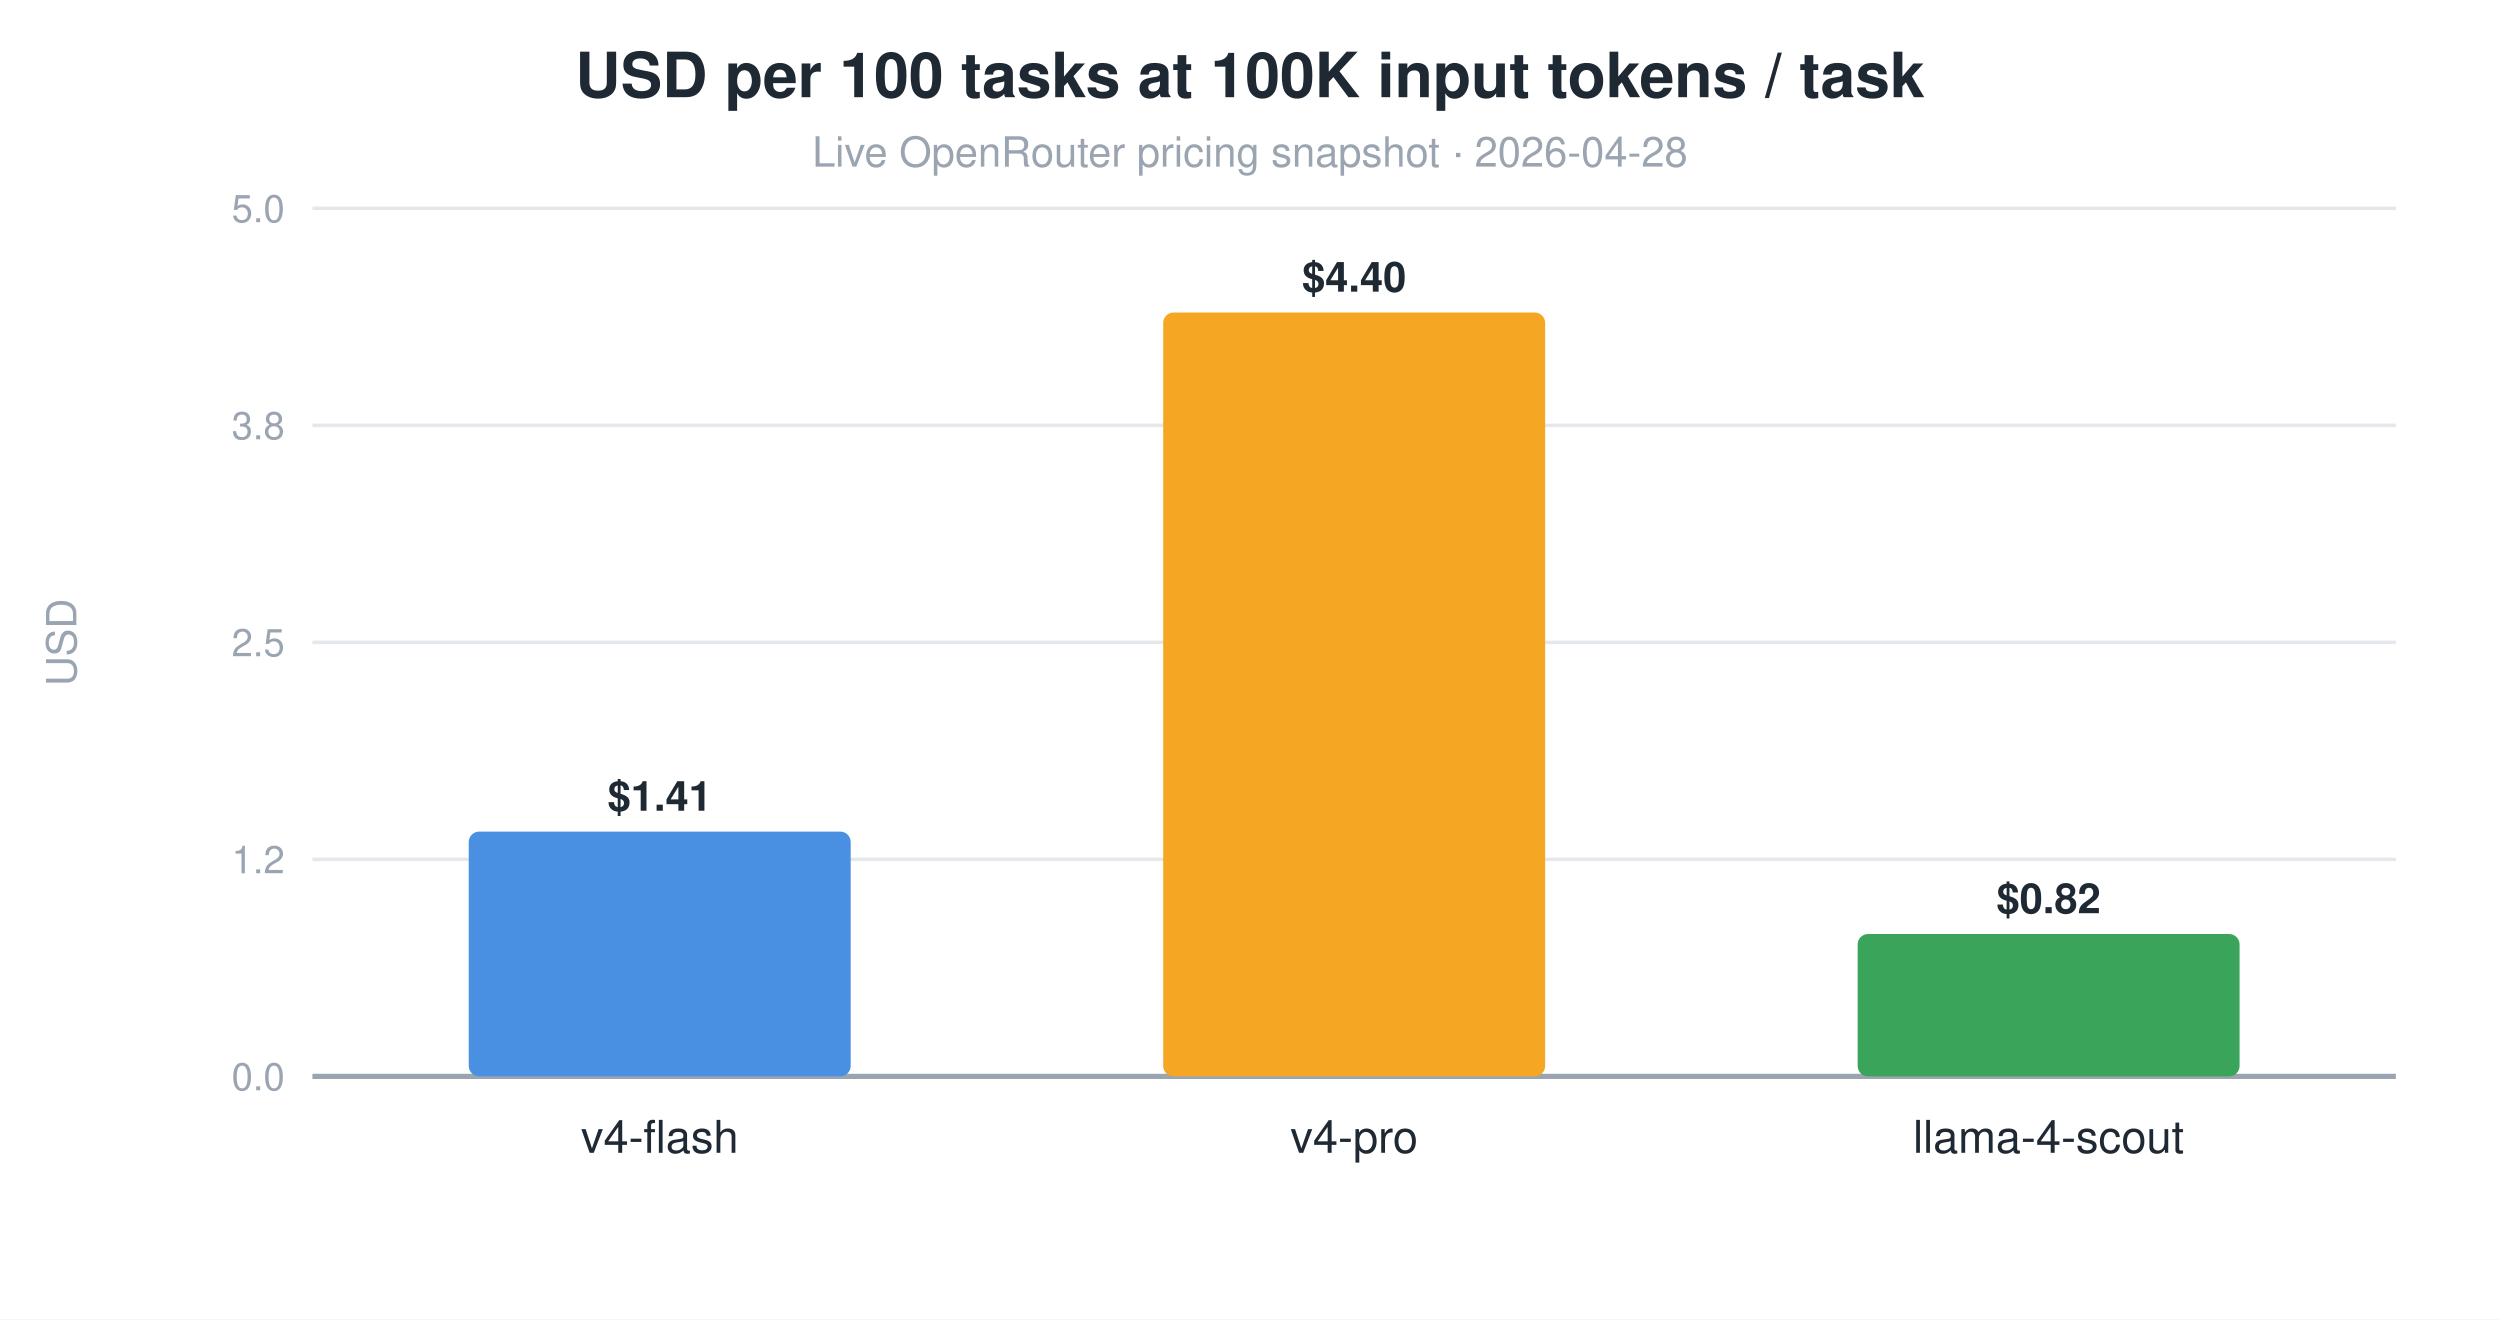
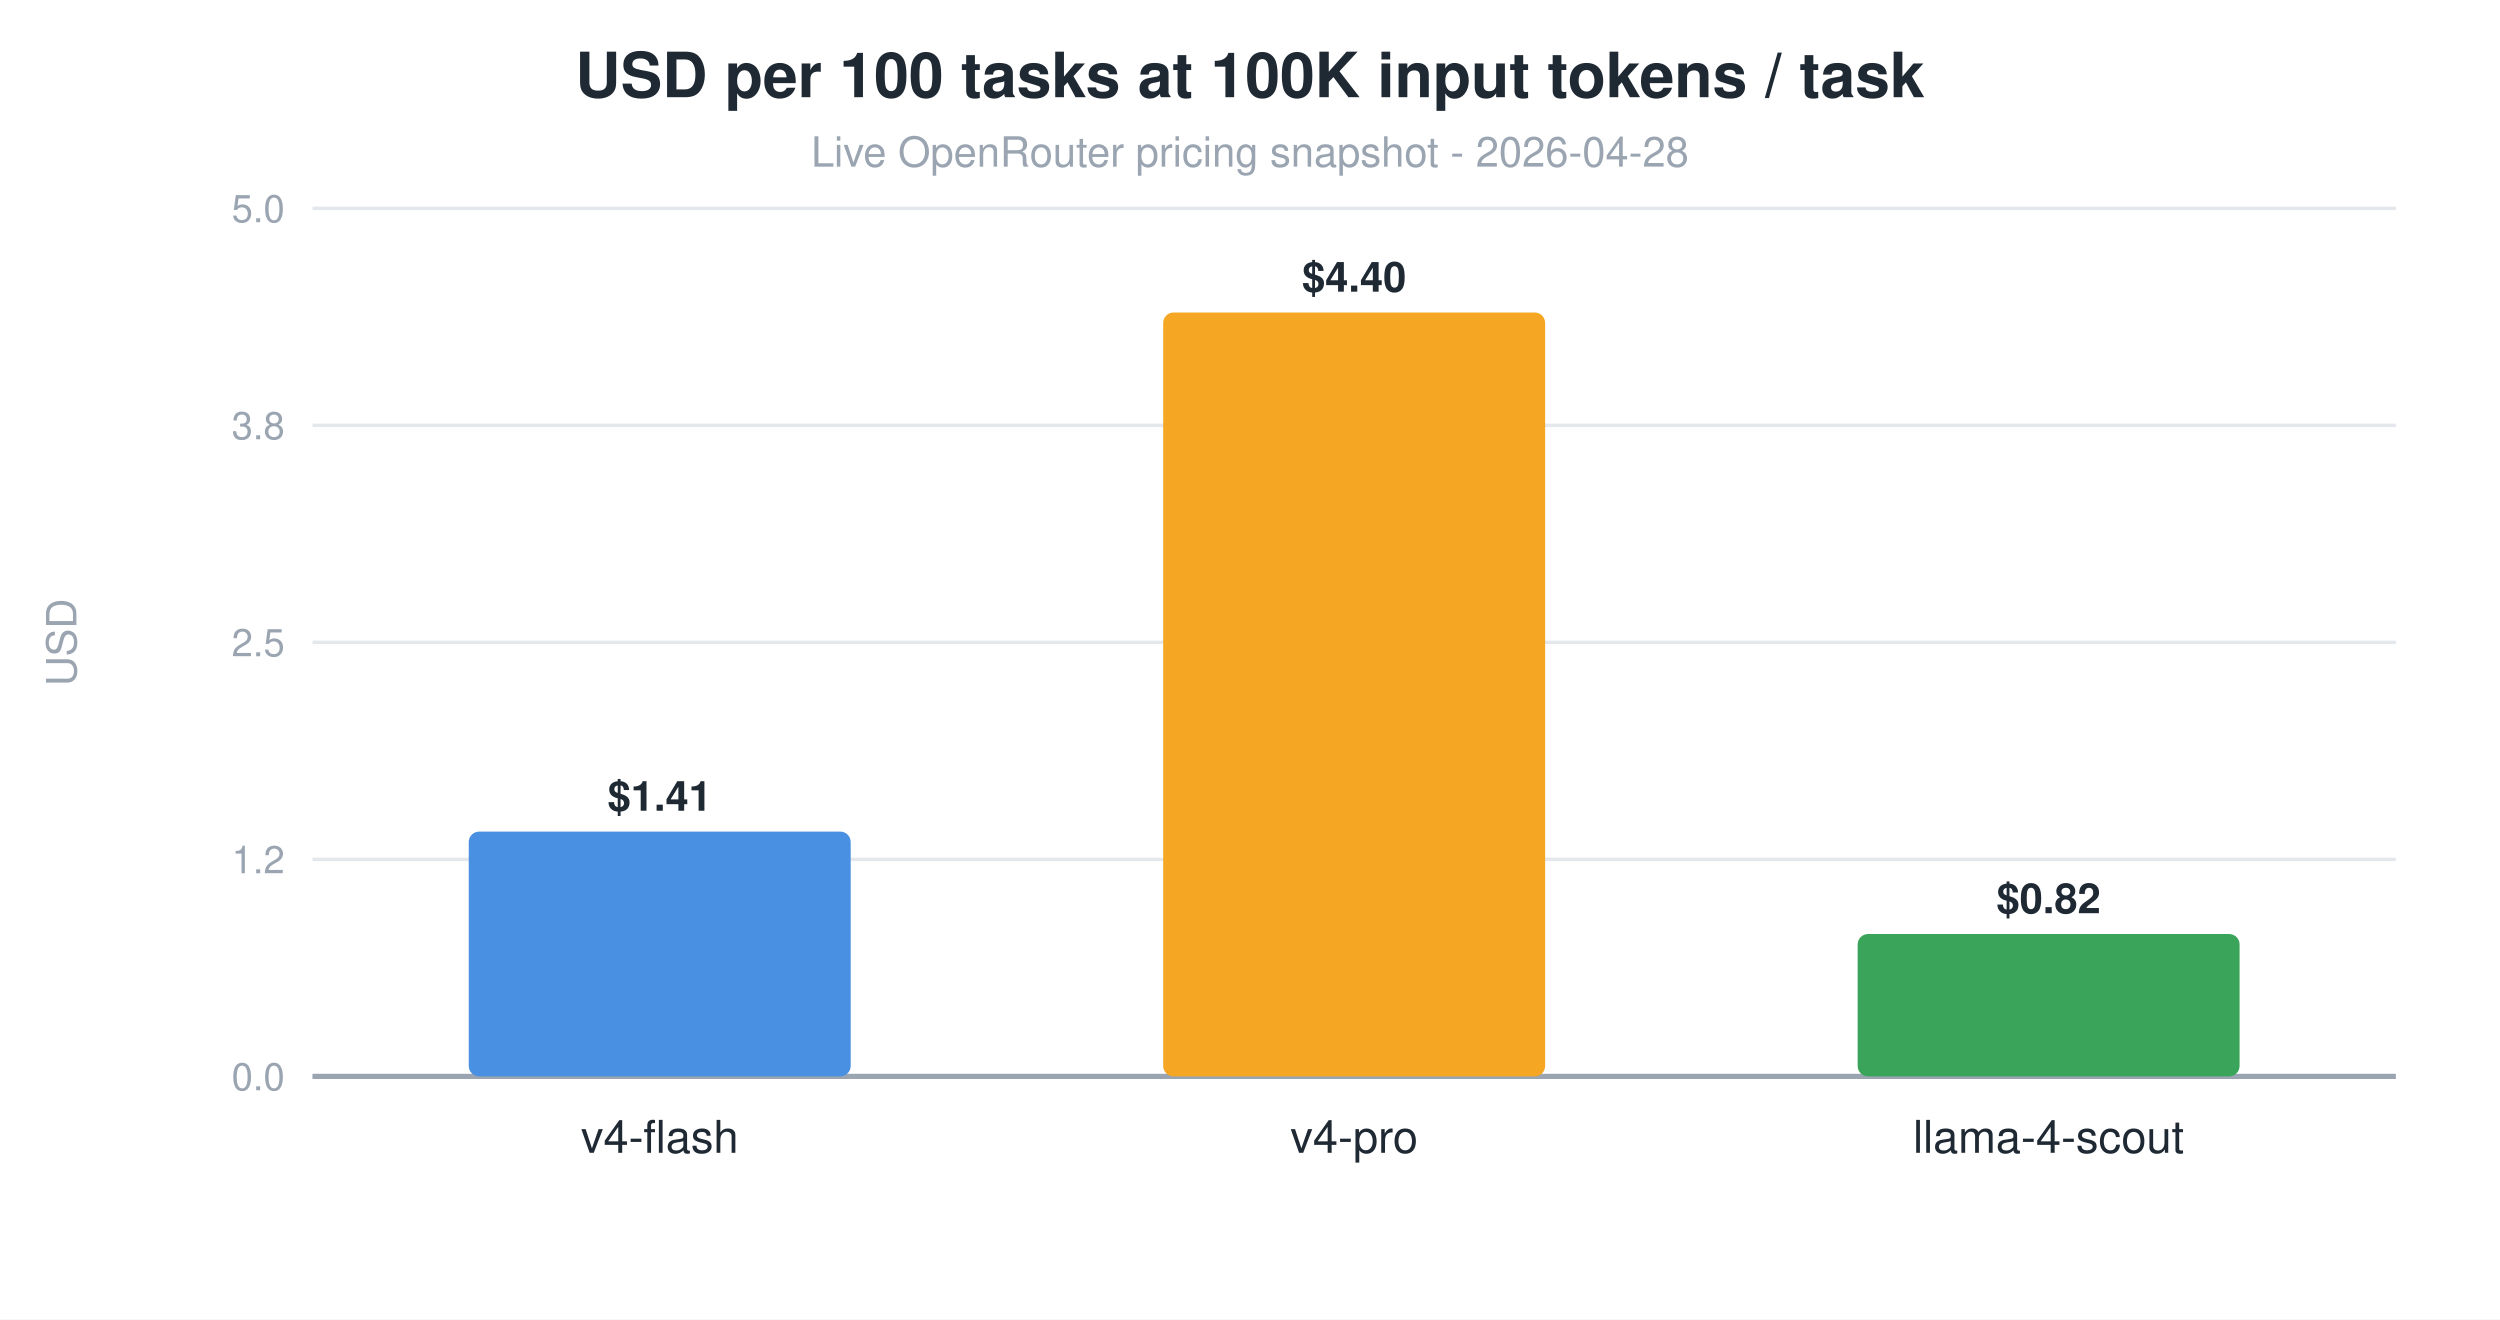
<svg xmlns="http://www.w3.org/2000/svg" viewBox="0 0 720 380" font-family="-apple-system, BlinkMacSystemFont, Segoe UI, Helvetica, Arial, sans-serif">
  <rect width="720" height="380" fill="white" />
  <text x="360.0" y="28" text-anchor="middle" font-size="18" font-weight="600" fill="#1f2933">USD per 100 tasks at 100K input tokens / task</text>
-   <text x="360.0" y="48" text-anchor="middle" font-size="12" fill="#9aa5b1">Live OpenRouter pricing snapshot · 2026-04-28</text>
+   <text x="360.0" y="48" text-anchor="middle" font-size="12" fill="#9aa5b1">Live OpenRouter pricing snapshot - 2026-04-28</text>
  <text x="22" y="185.0" text-anchor="middle" font-size="12" fill="#9aa5b1" transform="rotate(-90 22 185.0)">USD</text>
  <line x1="90" y1="310.0" x2="690" y2="310.0" stroke="#e4e7eb" stroke-width="1" />
  <text x="82" y="314.0" text-anchor="end" font-size="11" fill="#9aa5b1">0.0</text>
  <line x1="90" y1="247.5" x2="690" y2="247.5" stroke="#e4e7eb" stroke-width="1" />
  <text x="82" y="251.5" text-anchor="end" font-size="11" fill="#9aa5b1">1.2</text>
  <line x1="90" y1="185.0" x2="690" y2="185.0" stroke="#e4e7eb" stroke-width="1" />
  <text x="82" y="189.0" text-anchor="end" font-size="11" fill="#9aa5b1">2.5</text>
  <line x1="90" y1="122.5" x2="690" y2="122.5" stroke="#e4e7eb" stroke-width="1" />
  <text x="82" y="126.5" text-anchor="end" font-size="11" fill="#9aa5b1">3.8</text>
  <line x1="90" y1="60.0" x2="690" y2="60.0" stroke="#e4e7eb" stroke-width="1" />
  <text x="82" y="64.0" text-anchor="end" font-size="11" fill="#9aa5b1">5.0</text>
  <line x1="90" y1="310.0" x2="690" y2="310.0" stroke="#9aa5b1" stroke-width="1.5" />
  <rect x="135.0" y="239.5" width="110" height="70.5" fill="#4a90e2" rx="3" />
  <text x="190.0" y="233.5" text-anchor="middle" font-size="12" font-weight="600" fill="#1f2933">$1.41</text>
  <text x="190.0" y="332.0" text-anchor="middle" font-size="13" fill="#1f2933">v4-flash</text>
  <rect x="335.0" y="90" width="110" height="220" fill="#f5a623" rx="3" />
  <text x="390.0" y="84" text-anchor="middle" font-size="12" font-weight="600" fill="#1f2933">$4.40</text>
  <text x="390.0" y="332.0" text-anchor="middle" font-size="13" fill="#1f2933">v4-pro</text>
  <rect x="535.0" y="269.0" width="110" height="41.0" fill="#3aa55a" rx="3" />
  <text x="590.0" y="263.0" text-anchor="middle" font-size="12" font-weight="600" fill="#1f2933">$0.82</text>
  <text x="590.0" y="332.0" text-anchor="middle" font-size="13" fill="#1f2933">llama-4-scout</text>
</svg>
